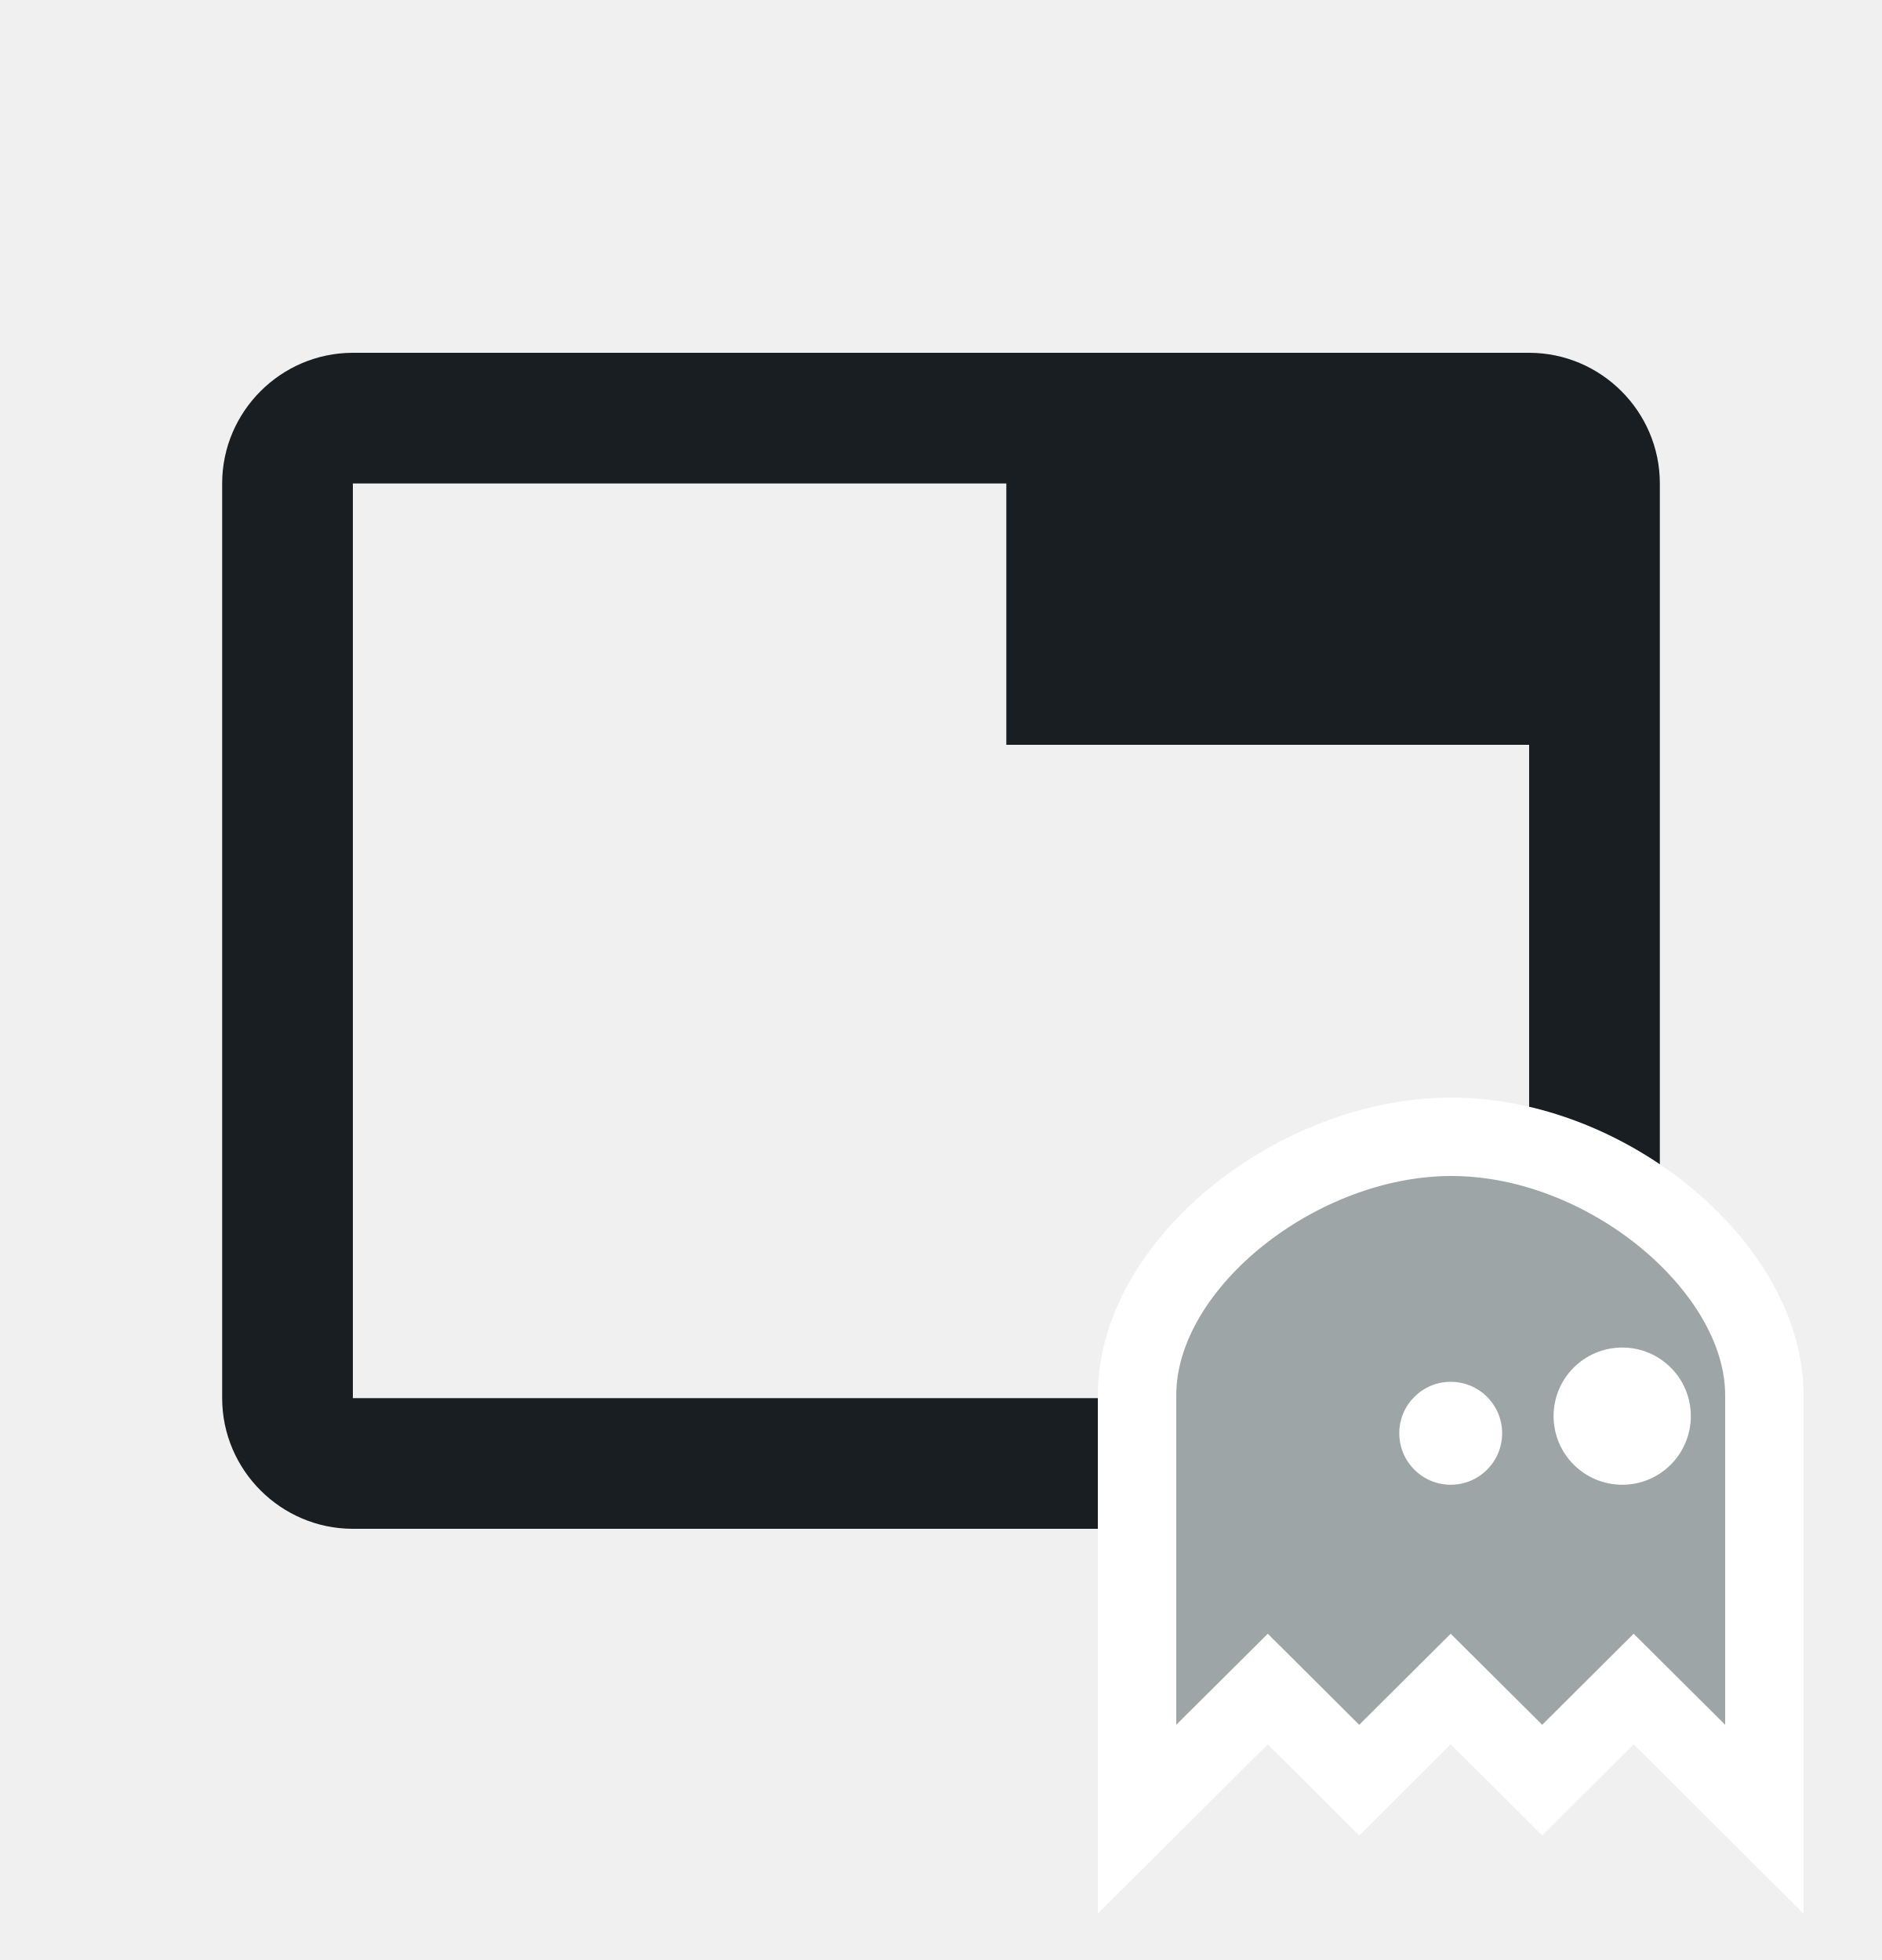
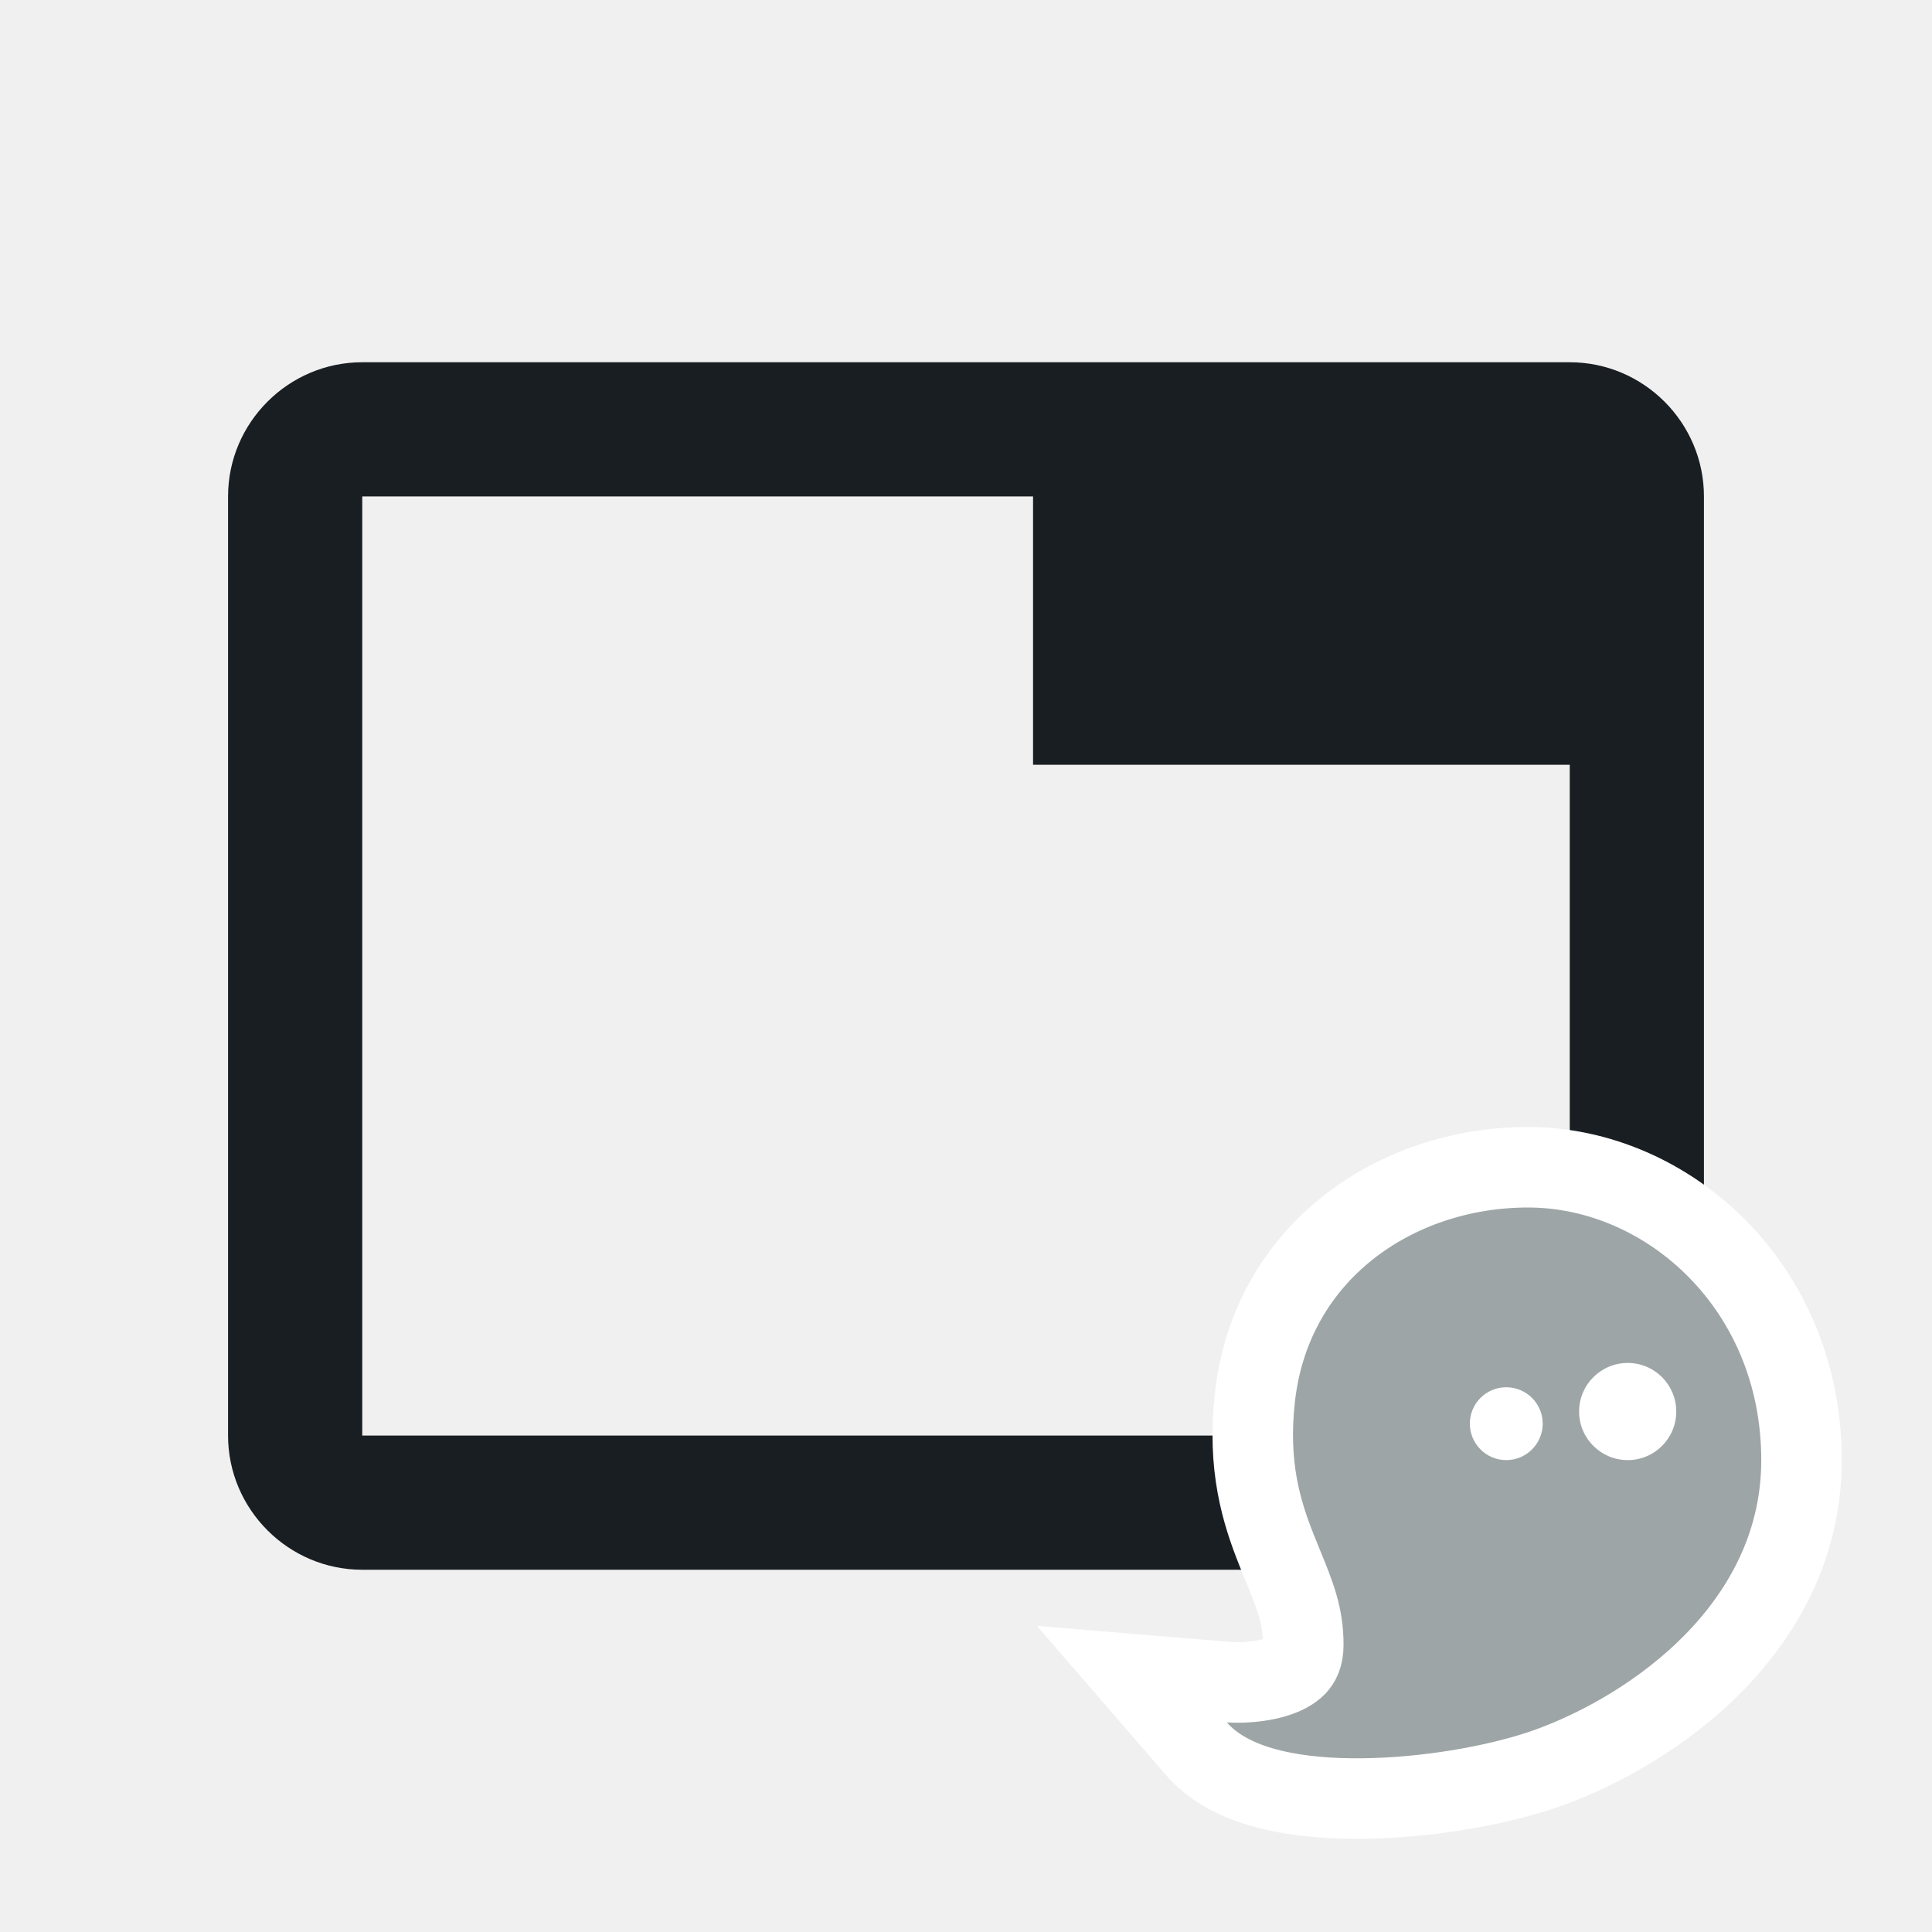
- <svg xmlns="http://www.w3.org/2000/svg" width="24" height="25" viewBox="0 0 24 25" fill="none">
+ <svg xmlns="http://www.w3.org/2000/svg" width="24" height="24" viewBox="0 0 24 24" fill="none">
  <path d="M19.5 4.5H4.5C3.583 4.5 2.833 5.25 2.833 6.167V17.833C2.833 18.75 3.583 19.5 4.5 19.5H19.5C20.417 19.5 21.167 18.75 21.167 17.833V6.167C21.167 5.25 20.417 4.5 19.5 4.5ZM19.5 17.833H4.5V6.167H12.833V9.5H19.5V17.833Z" fill="#191E23" />
-   <path d="M14.5 22V23.204L15.353 22.354L16.167 21.544L16.98 22.354L17.333 22.706L17.686 22.354L18.5 21.544L19.314 22.354L19.667 22.706L20.02 22.354L20.833 21.544L21.647 22.354L22.5 23.204V22V17.8C22.5 16.923 21.937 16.094 21.218 15.51C20.488 14.916 19.504 14.497 18.498 14.5C17.51 14.503 16.528 14.912 15.794 15.499C15.071 16.077 14.5 16.905 14.5 17.8V22Z" fill="#9EA5A7" stroke="white" />
-   <path d="M19.156 18.281C19.156 18.644 18.862 18.938 18.5 18.938C18.138 18.938 17.844 18.644 17.844 18.281C17.844 17.919 18.138 17.625 18.5 17.625C18.862 17.625 19.156 17.919 19.156 18.281Z" fill="white" />
-   <path d="M21.562 18.062C21.562 18.546 21.171 18.938 20.688 18.938C20.204 18.938 19.812 18.546 19.812 18.062C19.812 17.579 20.204 17.188 20.688 17.188C21.171 17.188 21.562 17.579 21.562 18.062Z" fill="white" />
+   <path d="M15.281 20.898L14.061 20.797L14.863 21.724C15.106 22.005 15.463 22.152 15.799 22.233C16.145 22.317 16.537 22.346 16.926 22.342C17.701 22.334 18.545 22.19 19.141 21.992C19.741 21.791 20.534 21.384 21.184 20.761C21.84 20.133 22.379 19.256 22.379 18.138C22.379 15.979 20.712 14.5 18.983 14.5C17.333 14.5 15.79 15.556 15.589 17.358C15.493 18.218 15.671 18.787 15.861 19.263C15.888 19.331 15.914 19.395 15.939 19.456C16.087 19.817 16.19 20.069 16.19 20.431C16.19 20.579 16.145 20.649 16.103 20.694C16.049 20.75 15.957 20.803 15.825 20.841C15.696 20.879 15.558 20.894 15.447 20.899C15.393 20.901 15.348 20.901 15.319 20.9C15.304 20.899 15.293 20.899 15.287 20.898L15.281 20.898L15.281 20.898C15.281 20.898 15.281 20.898 15.281 20.898Z" fill="#9EA5A7" stroke="white" />
+   <path d="M19.164 17.685C19.164 17.935 18.961 18.138 18.711 18.138C18.461 18.138 18.259 17.935 18.259 17.685C18.259 17.435 18.461 17.233 18.711 17.233C18.961 17.233 19.164 17.435 19.164 17.685Z" fill="white" />
+   <path d="M20.823 17.535C20.823 17.868 20.553 18.138 20.22 18.138C19.887 18.138 19.616 17.868 19.616 17.535C19.616 17.201 19.887 16.931 20.22 16.931C20.553 16.931 20.823 17.201 20.823 17.535Z" fill="white" />
</svg>
